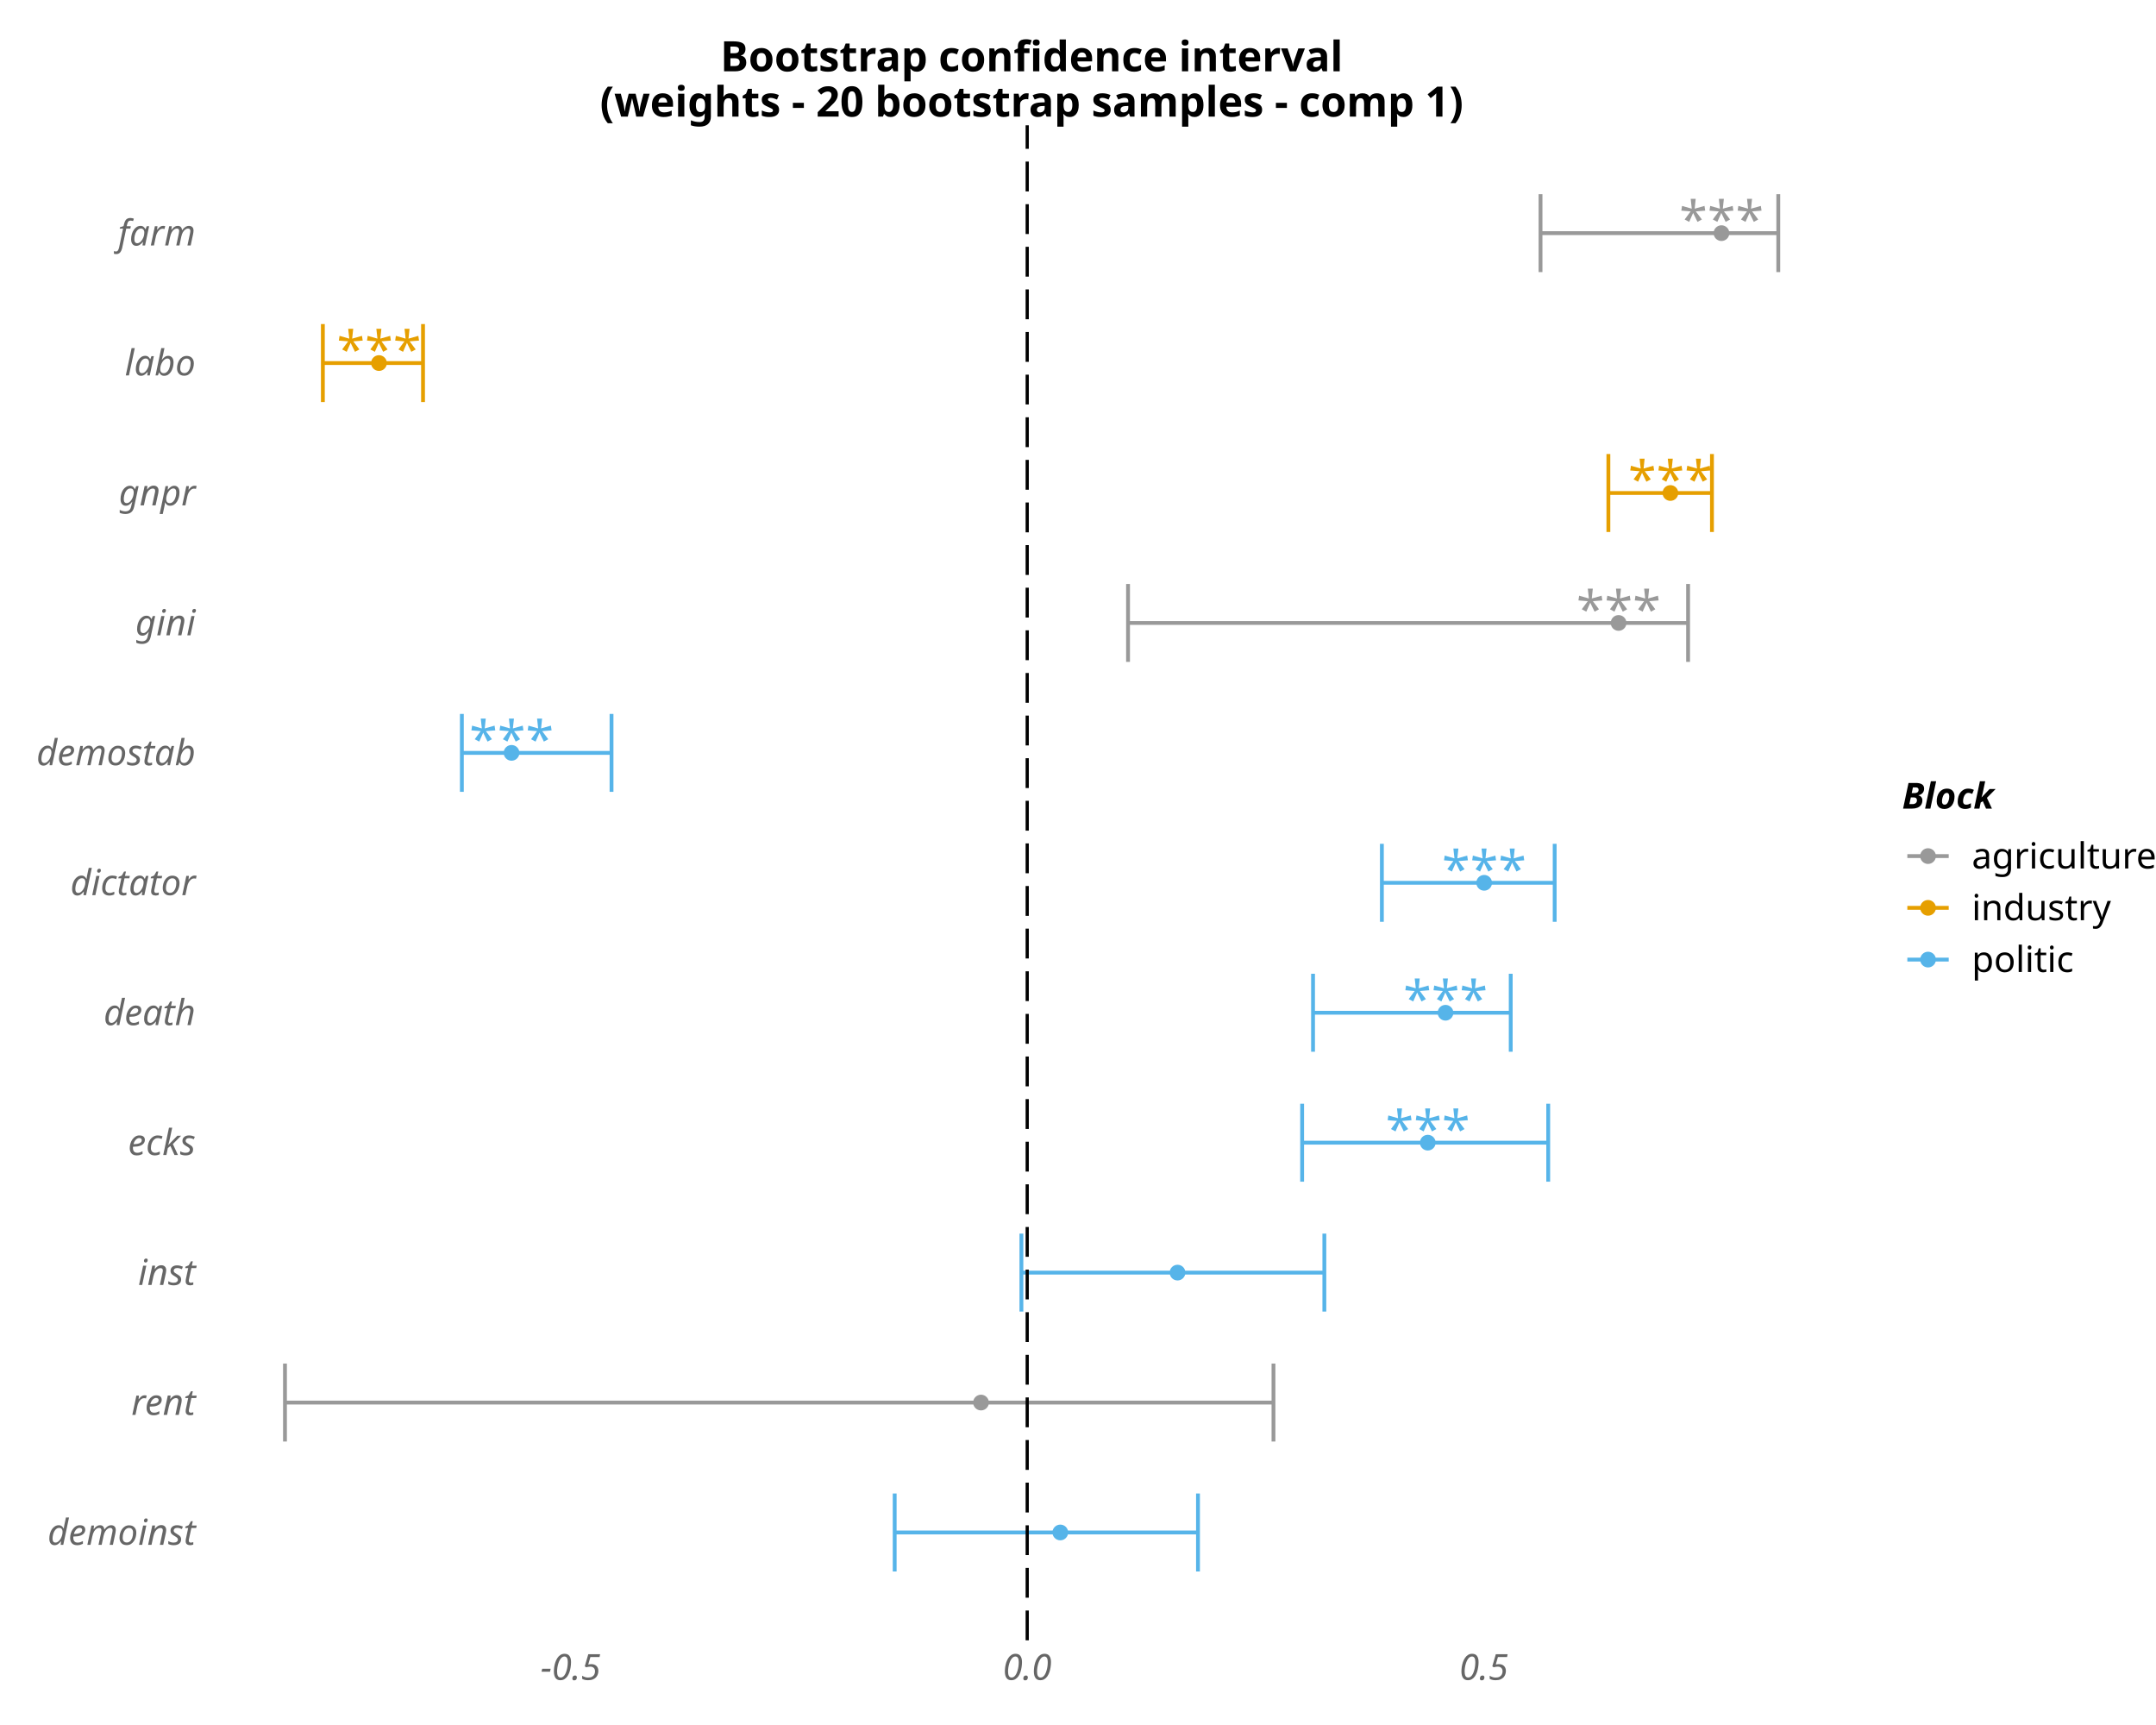
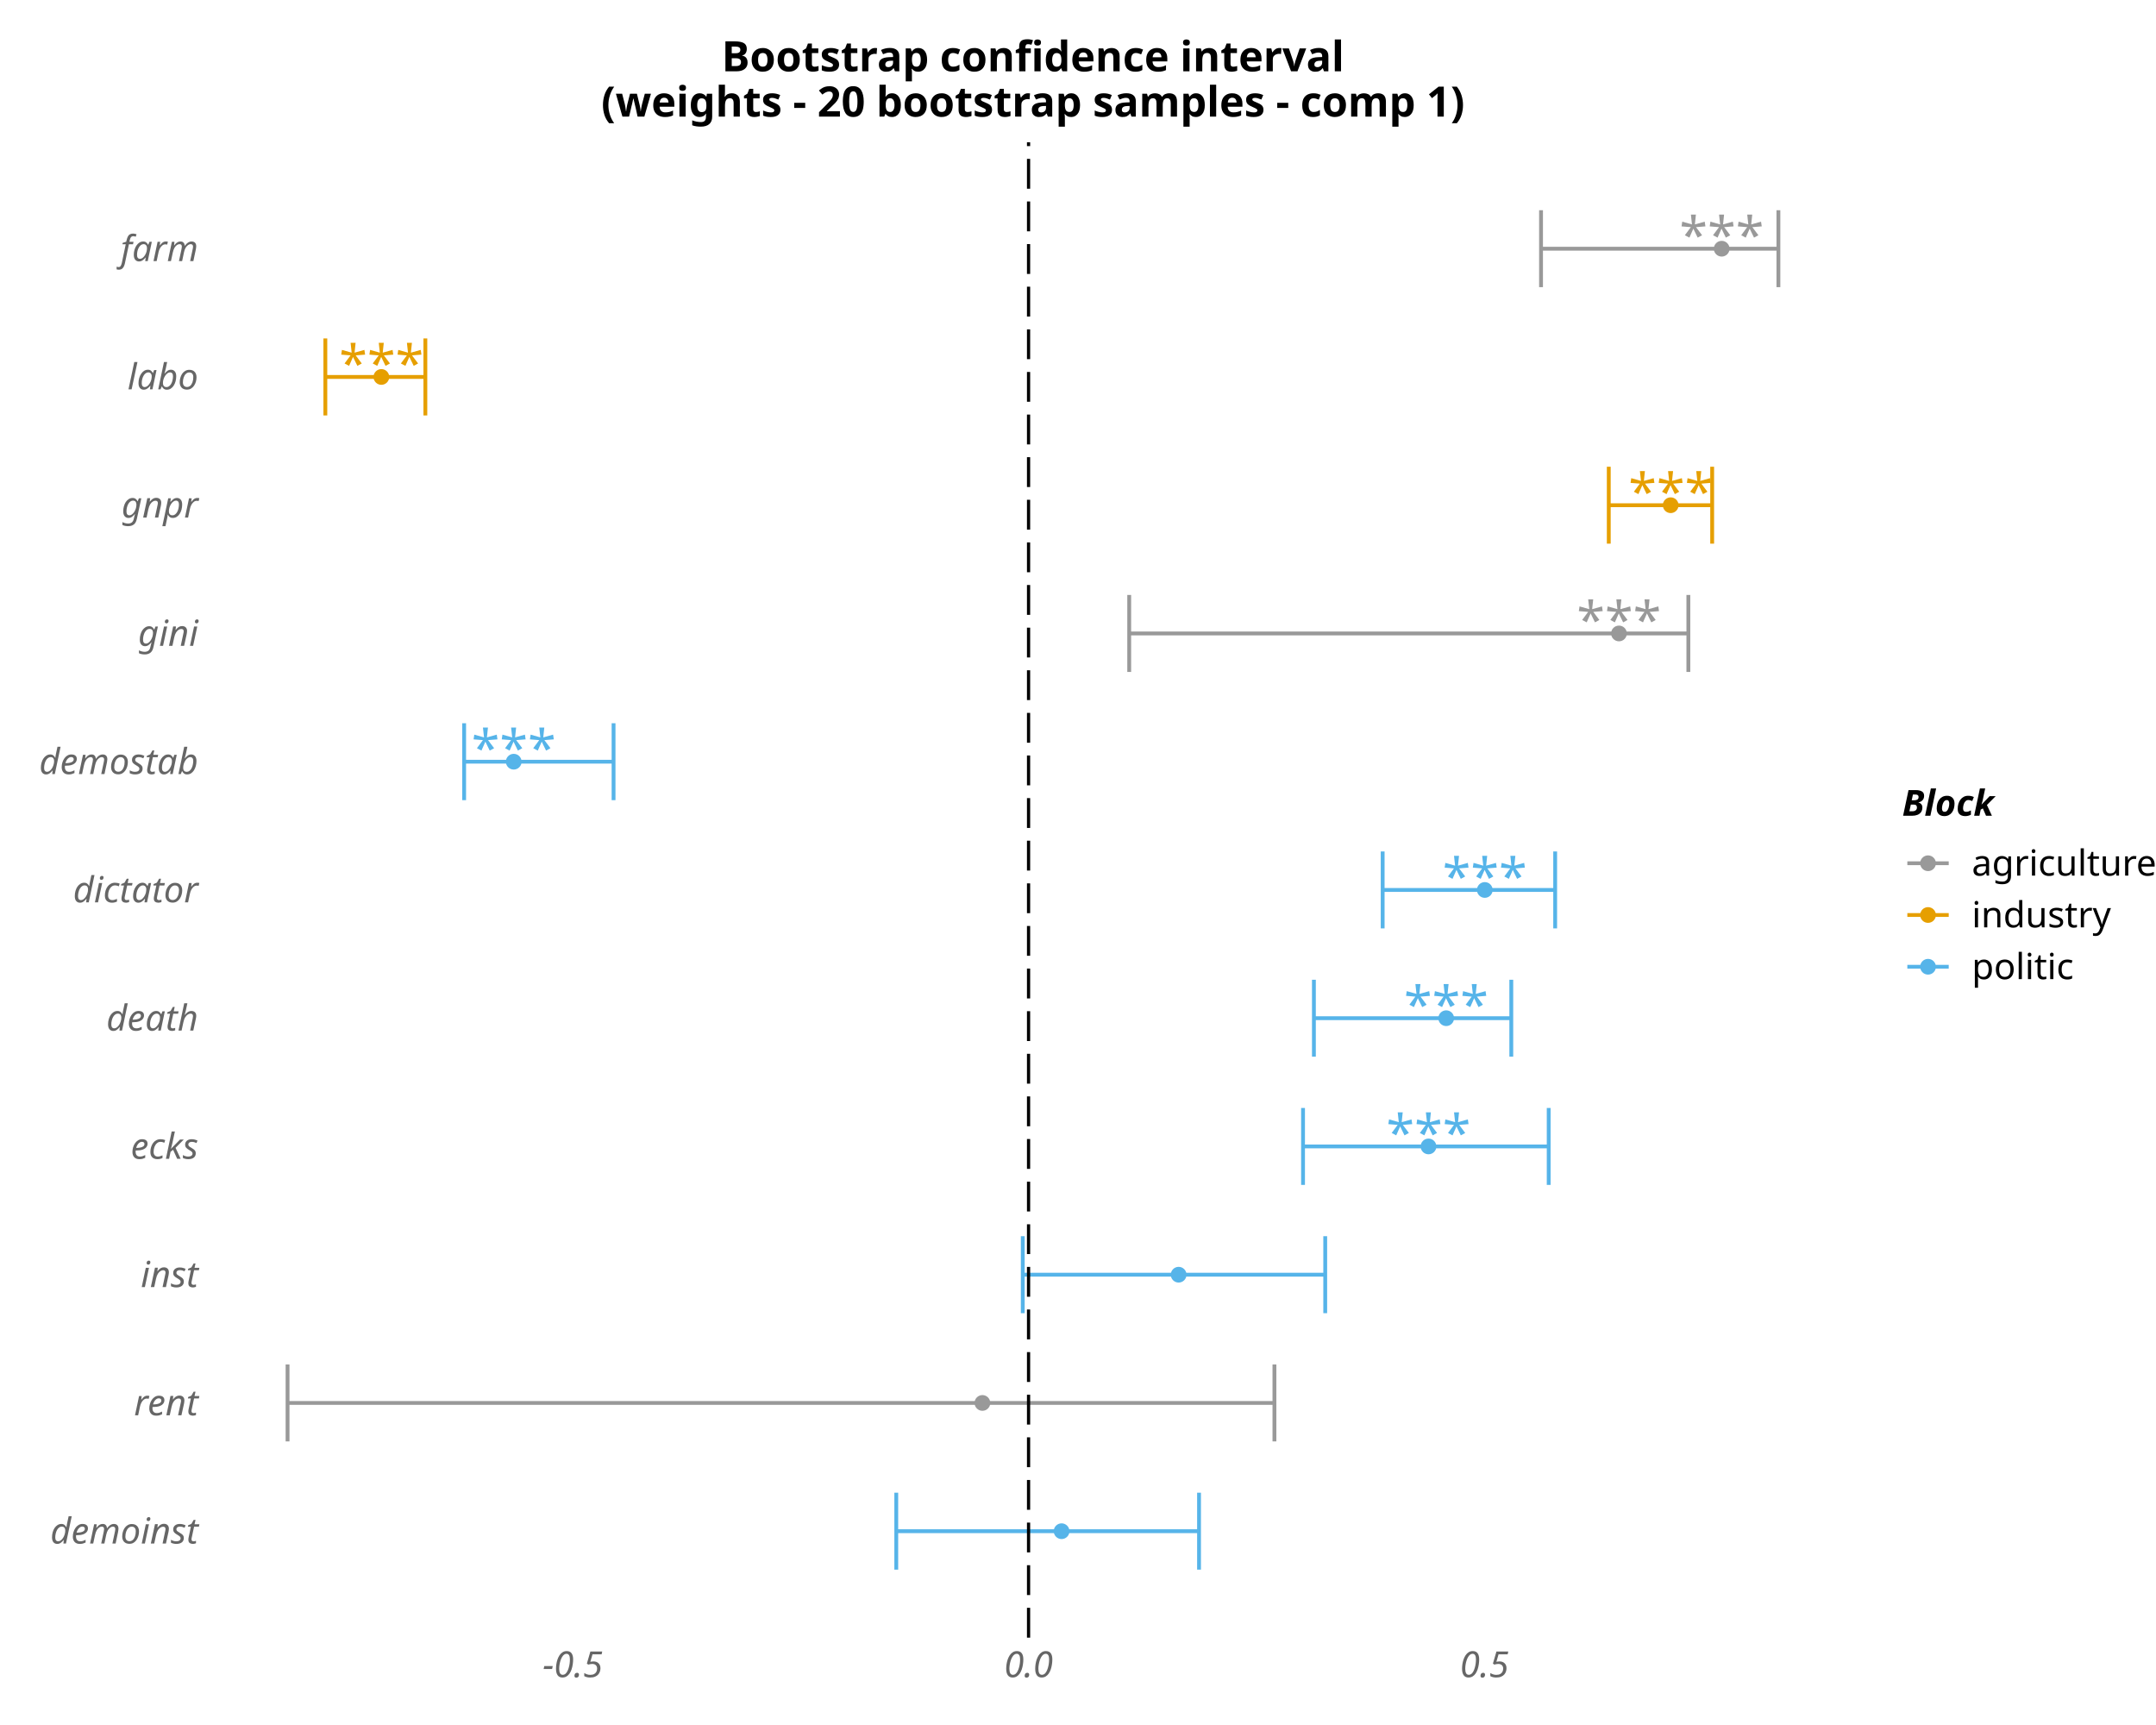
<svg xmlns="http://www.w3.org/2000/svg" class="svglite" data-engine-version="2.0" width="720.00pt" height="576.00pt" viewBox="0 0 720.00 576.00">
  <defs>
    <style type="text/css">
    .svglite line, .svglite polyline, .svglite polygon, .svglite path, .svglite rect, .svglite circle {
      fill: none;
      stroke: #000000;
      stroke-linecap: round;
      stroke-linejoin: round;
      stroke-miterlimit: 10.00;
    }
  </style>
  </defs>
  <rect width="100%" height="100%" style="stroke: none; fill: #FFFFFF;" />
  <defs>
    <clipPath id="cpMC4wMHw3MjAuMDB8MC4wMHw1NzYuMDA=">
      <rect x="0.00" y="0.00" width="720.00" height="576.00" />
    </clipPath>
  </defs>
  <g clip-path="url(#cpMC4wMHw3MjAuMDB8MC4wMHw1NzYuMDA=)">
    <rect x="0.00" y="0.00" width="720.00" height="576.00" style="stroke-width: 1.07; stroke: #FFFFFF; fill: #FFFFFF;" />
  </g>
  <defs>
-     <clipPath id="cpNzAuMjR8NjE4Ljc5fDQxLjgzfDU0Ny43Mw==">
-       <rect x="70.24" y="41.83" width="548.56" height="505.89" />
+     <clipPath id="cpNzEuMTN8NjE4Ljc5fDQ3LjUwfDU0Ni44Mw==">
+       <rect x="71.13" y="47.50" width="547.66" height="499.33" />
    </clipPath>
  </defs>
-   <g clip-path="url(#cpNzAuMjR8NjE4Ljc5fDQxLjgzfDU0Ny43Mw==)">
-     <rect x="70.24" y="41.83" width="548.56" height="505.89" style="stroke-width: 1.07; stroke: none; fill: #FFFFFF;" />
-     <circle cx="574.89" cy="77.85" r="2.27" style="stroke-width: 0.71; stroke: #999999; fill: #999999;" />
-     <circle cx="126.56" cy="121.23" r="2.27" style="stroke-width: 0.71; stroke: #E69F00; fill: #E69F00;" />
-     <circle cx="557.83" cy="164.62" r="2.27" style="stroke-width: 0.71; stroke: #E69F00; fill: #E69F00;" />
-     <circle cx="540.53" cy="208.01" r="2.27" style="stroke-width: 0.71; stroke: #999999; fill: #999999;" />
-     <circle cx="170.83" cy="251.39" r="2.27" style="stroke-width: 0.71; stroke: #56B4E9; fill: #56B4E9;" />
-     <circle cx="495.64" cy="294.78" r="2.27" style="stroke-width: 0.71; stroke: #56B4E9; fill: #56B4E9;" />
-     <circle cx="482.73" cy="338.17" r="2.27" style="stroke-width: 0.71; stroke: #56B4E9; fill: #56B4E9;" />
-     <circle cx="476.81" cy="381.55" r="2.27" style="stroke-width: 0.71; stroke: #56B4E9; fill: #56B4E9;" />
-     <circle cx="393.24" cy="424.94" r="2.27" style="stroke-width: 0.71; stroke: #56B4E9; fill: #56B4E9;" />
-     <circle cx="327.61" cy="468.33" r="2.27" style="stroke-width: 0.71; stroke: #999999; fill: #999999;" />
-     <circle cx="354.09" cy="511.71" r="2.27" style="stroke-width: 0.71; stroke: #56B4E9; fill: #56B4E9;" />
-     <polyline points="593.86,90.86 593.86,64.83 " style="stroke-width: 1.28; stroke: #999999; stroke-linecap: butt;" />
-     <polyline points="593.86,77.85 514.46,77.85 " style="stroke-width: 1.28; stroke: #999999; stroke-linecap: butt;" />
-     <polyline points="514.46,90.86 514.46,64.83 " style="stroke-width: 1.28; stroke: #999999; stroke-linecap: butt;" />
-     <polyline points="141.27,134.25 141.27,108.22 " style="stroke-width: 1.28; stroke: #E69F00; stroke-linecap: butt;" />
-     <polyline points="141.27,121.23 107.82,121.23 " style="stroke-width: 1.28; stroke: #E69F00; stroke-linecap: butt;" />
-     <polyline points="107.82,134.25 107.82,108.22 " style="stroke-width: 1.28; stroke: #E69F00; stroke-linecap: butt;" />
-     <polyline points="571.71,177.64 571.71,151.60 " style="stroke-width: 1.28; stroke: #E69F00; stroke-linecap: butt;" />
-     <polyline points="571.71,164.62 537.12,164.62 " style="stroke-width: 1.28; stroke: #E69F00; stroke-linecap: butt;" />
-     <polyline points="537.12,177.64 537.12,151.60 " style="stroke-width: 1.28; stroke: #E69F00; stroke-linecap: butt;" />
-     <polyline points="563.74,221.02 563.74,194.99 " style="stroke-width: 1.28; stroke: #999999; stroke-linecap: butt;" />
-     <polyline points="563.74,208.01 376.71,208.01 " style="stroke-width: 1.28; stroke: #999999; stroke-linecap: butt;" />
-     <polyline points="376.71,221.02 376.71,194.99 " style="stroke-width: 1.28; stroke: #999999; stroke-linecap: butt;" />
-     <polyline points="204.22,264.41 204.22,238.38 " style="stroke-width: 1.28; stroke: #56B4E9; stroke-linecap: butt;" />
-     <polyline points="204.22,251.39 154.24,251.39 " style="stroke-width: 1.28; stroke: #56B4E9; stroke-linecap: butt;" />
-     <polyline points="154.24,264.41 154.24,238.38 " style="stroke-width: 1.28; stroke: #56B4E9; stroke-linecap: butt;" />
-     <polyline points="519.19,307.80 519.19,281.76 " style="stroke-width: 1.28; stroke: #56B4E9; stroke-linecap: butt;" />
-     <polyline points="519.19,294.78 461.48,294.78 " style="stroke-width: 1.28; stroke: #56B4E9; stroke-linecap: butt;" />
-     <polyline points="461.48,307.80 461.48,281.76 " style="stroke-width: 1.28; stroke: #56B4E9; stroke-linecap: butt;" />
-     <polyline points="504.51,351.18 504.51,325.15 " style="stroke-width: 1.28; stroke: #56B4E9; stroke-linecap: butt;" />
-     <polyline points="504.51,338.17 438.49,338.17 " style="stroke-width: 1.28; stroke: #56B4E9; stroke-linecap: butt;" />
-     <polyline points="438.49,351.18 438.49,325.15 " style="stroke-width: 1.28; stroke: #56B4E9; stroke-linecap: butt;" />
-     <polyline points="517.03,394.57 517.03,368.54 " style="stroke-width: 1.28; stroke: #56B4E9; stroke-linecap: butt;" />
-     <polyline points="517.03,381.55 434.85,381.55 " style="stroke-width: 1.28; stroke: #56B4E9; stroke-linecap: butt;" />
-     <polyline points="434.85,394.57 434.85,368.54 " style="stroke-width: 1.28; stroke: #56B4E9; stroke-linecap: butt;" />
-     <polyline points="442.27,437.96 442.27,411.92 " style="stroke-width: 1.28; stroke: #56B4E9; stroke-linecap: butt;" />
-     <polyline points="442.27,424.94 341.10,424.94 " style="stroke-width: 1.28; stroke: #56B4E9; stroke-linecap: butt;" />
-     <polyline points="341.10,437.96 341.10,411.92 " style="stroke-width: 1.28; stroke: #56B4E9; stroke-linecap: butt;" />
-     <polyline points="425.28,481.34 425.28,455.31 " style="stroke-width: 1.28; stroke: #999999; stroke-linecap: butt;" />
-     <polyline points="425.28,468.33 95.17,468.33 " style="stroke-width: 1.28; stroke: #999999; stroke-linecap: butt;" />
-     <polyline points="95.17,481.34 95.17,455.31 " style="stroke-width: 1.28; stroke: #999999; stroke-linecap: butt;" />
-     <polyline points="400.07,524.73 400.07,498.70 " style="stroke-width: 1.28; stroke: #56B4E9; stroke-linecap: butt;" />
-     <polyline points="400.07,511.71 298.78,511.71 " style="stroke-width: 1.28; stroke: #56B4E9; stroke-linecap: butt;" />
-     <polyline points="298.78,524.73 298.78,498.70 " style="stroke-width: 1.28; stroke: #56B4E9; stroke-linecap: butt;" />
-     <line x1="343.04" y1="547.73" x2="343.04" y2="41.83" style="stroke-width: 1.07; stroke-dasharray: 9.96,4.27; stroke-linecap: butt;" />
-     <text x="574.89" y="79.38" text-anchor="middle" style="font-size: 17.07px; fill: #999999; font-family: sans;" textLength="19.94px" lengthAdjust="spacingAndGlyphs">***</text>
-     <text x="126.56" y="122.77" text-anchor="middle" style="font-size: 17.07px; fill: #E69F00; font-family: sans;" textLength="19.94px" lengthAdjust="spacingAndGlyphs">***</text>
-     <text x="557.83" y="166.15" text-anchor="middle" style="font-size: 17.07px; fill: #E69F00; font-family: sans;" textLength="19.94px" lengthAdjust="spacingAndGlyphs">***</text>
-     <text x="540.53" y="209.54" text-anchor="middle" style="font-size: 17.07px; fill: #999999; font-family: sans;" textLength="19.94px" lengthAdjust="spacingAndGlyphs">***</text>
-     <text x="170.83" y="252.93" text-anchor="middle" style="font-size: 17.07px; fill: #56B4E9; font-family: sans;" textLength="19.94px" lengthAdjust="spacingAndGlyphs">***</text>
-     <text x="495.64" y="296.32" text-anchor="middle" style="font-size: 17.07px; fill: #56B4E9; font-family: sans;" textLength="19.94px" lengthAdjust="spacingAndGlyphs">***</text>
-     <text x="482.73" y="339.70" text-anchor="middle" style="font-size: 17.07px; fill: #56B4E9; font-family: sans;" textLength="19.94px" lengthAdjust="spacingAndGlyphs">***</text>
-     <text x="476.81" y="383.09" text-anchor="middle" style="font-size: 17.07px; fill: #56B4E9; font-family: sans;" textLength="19.94px" lengthAdjust="spacingAndGlyphs">***</text>
+   <g clip-path="url(#cpNzEuMTN8NjE4Ljc5fDQ3LjUwfDU0Ni44Mw==)">
+     <rect x="71.13" y="47.50" width="547.66" height="499.33" style="stroke-width: 1.07; stroke: none; fill: #FFFFFF;" />
+     <circle cx="574.96" cy="83.05" r="2.27" style="stroke-width: 0.71; stroke: #999999; fill: #999999;" />
+     <circle cx="127.36" cy="125.87" r="2.27" style="stroke-width: 0.71; stroke: #E69F00; fill: #E69F00;" />
+     <circle cx="557.93" cy="168.70" r="2.27" style="stroke-width: 0.71; stroke: #E69F00; fill: #E69F00;" />
+     <circle cx="540.66" cy="211.52" r="2.27" style="stroke-width: 0.71; stroke: #999999; fill: #999999;" />
+     <circle cx="171.56" cy="254.34" r="2.27" style="stroke-width: 0.71; stroke: #56B4E9; fill: #56B4E9;" />
+     <circle cx="495.85" cy="297.17" r="2.27" style="stroke-width: 0.71; stroke: #56B4E9; fill: #56B4E9;" />
+     <circle cx="482.96" cy="339.99" r="2.27" style="stroke-width: 0.71; stroke: #56B4E9; fill: #56B4E9;" />
+     <circle cx="477.05" cy="382.81" r="2.27" style="stroke-width: 0.71; stroke: #56B4E9; fill: #56B4E9;" />
+     <circle cx="393.61" cy="425.64" r="2.27" style="stroke-width: 0.71; stroke: #56B4E9; fill: #56B4E9;" />
+     <circle cx="328.08" cy="468.46" r="2.27" style="stroke-width: 0.71; stroke: #999999; fill: #999999;" />
+     <circle cx="354.52" cy="511.29" r="2.27" style="stroke-width: 0.71; stroke: #56B4E9; fill: #56B4E9;" />
+     <polyline points="593.90,95.89 593.90,70.20 " style="stroke-width: 1.28; stroke: #999999; stroke-linecap: butt;" />
+     <polyline points="593.90,83.05 514.63,83.05 " style="stroke-width: 1.28; stroke: #999999; stroke-linecap: butt;" />
+     <polyline points="514.63,95.89 514.63,70.20 " style="stroke-width: 1.28; stroke: #999999; stroke-linecap: butt;" />
+     <polyline points="142.05,138.72 142.05,113.02 " style="stroke-width: 1.28; stroke: #E69F00; stroke-linecap: butt;" />
+     <polyline points="142.05,125.87 108.65,125.87 " style="stroke-width: 1.28; stroke: #E69F00; stroke-linecap: butt;" />
+     <polyline points="108.65,138.72 108.65,113.02 " style="stroke-width: 1.28; stroke: #E69F00; stroke-linecap: butt;" />
+     <polyline points="571.78,181.54 571.78,155.85 " style="stroke-width: 1.28; stroke: #E69F00; stroke-linecap: butt;" />
+     <polyline points="571.78,168.70 537.25,168.70 " style="stroke-width: 1.28; stroke: #E69F00; stroke-linecap: butt;" />
+     <polyline points="537.25,181.54 537.25,155.85 " style="stroke-width: 1.28; stroke: #E69F00; stroke-linecap: butt;" />
+     <polyline points="563.83,224.37 563.83,198.67 " style="stroke-width: 1.28; stroke: #999999; stroke-linecap: butt;" />
+     <polyline points="563.83,211.52 377.10,211.52 " style="stroke-width: 1.28; stroke: #999999; stroke-linecap: butt;" />
+     <polyline points="377.10,224.37 377.10,198.67 " style="stroke-width: 1.28; stroke: #999999; stroke-linecap: butt;" />
+     <polyline points="204.90,267.19 204.90,241.50 " style="stroke-width: 1.28; stroke: #56B4E9; stroke-linecap: butt;" />
+     <polyline points="204.90,254.34 155.00,254.34 " style="stroke-width: 1.28; stroke: #56B4E9; stroke-linecap: butt;" />
+     <polyline points="155.00,267.19 155.00,241.50 " style="stroke-width: 1.28; stroke: #56B4E9; stroke-linecap: butt;" />
+     <polyline points="519.35,310.01 519.35,284.32 " style="stroke-width: 1.28; stroke: #56B4E9; stroke-linecap: butt;" />
+     <polyline points="519.35,297.17 461.74,297.17 " style="stroke-width: 1.28; stroke: #56B4E9; stroke-linecap: butt;" />
+     <polyline points="461.74,310.01 461.74,284.32 " style="stroke-width: 1.28; stroke: #56B4E9; stroke-linecap: butt;" />
+     <polyline points="504.70,352.84 504.70,327.14 " style="stroke-width: 1.28; stroke: #56B4E9; stroke-linecap: butt;" />
+     <polyline points="504.70,339.99 438.78,339.99 " style="stroke-width: 1.28; stroke: #56B4E9; stroke-linecap: butt;" />
+     <polyline points="438.78,352.84 438.78,327.14 " style="stroke-width: 1.28; stroke: #56B4E9; stroke-linecap: butt;" />
+     <polyline points="517.19,395.66 517.19,369.97 " style="stroke-width: 1.28; stroke: #56B4E9; stroke-linecap: butt;" />
+     <polyline points="517.19,382.81 435.15,382.81 " style="stroke-width: 1.28; stroke: #56B4E9; stroke-linecap: butt;" />
+     <polyline points="435.15,395.66 435.15,369.97 " style="stroke-width: 1.28; stroke: #56B4E9; stroke-linecap: butt;" />
+     <polyline points="442.56,438.49 442.56,412.79 " style="stroke-width: 1.28; stroke: #56B4E9; stroke-linecap: butt;" />
+     <polyline points="442.56,425.64 341.55,425.64 " style="stroke-width: 1.28; stroke: #56B4E9; stroke-linecap: butt;" />
+     <polyline points="341.55,438.49 341.55,412.79 " style="stroke-width: 1.28; stroke: #56B4E9; stroke-linecap: butt;" />
+     <polyline points="425.60,481.31 425.60,455.61 " style="stroke-width: 1.28; stroke: #999999; stroke-linecap: butt;" />
+     <polyline points="425.60,468.46 96.03,468.46 " style="stroke-width: 1.28; stroke: #999999; stroke-linecap: butt;" />
+     <polyline points="96.03,481.31 96.03,455.61 " style="stroke-width: 1.28; stroke: #999999; stroke-linecap: butt;" />
+     <polyline points="400.42,524.13 400.42,498.44 " style="stroke-width: 1.28; stroke: #56B4E9; stroke-linecap: butt;" />
+     <polyline points="400.42,511.29 299.31,511.29 " style="stroke-width: 1.28; stroke: #56B4E9; stroke-linecap: butt;" />
+     <polyline points="299.31,524.13 299.31,498.44 " style="stroke-width: 1.28; stroke: #56B4E9; stroke-linecap: butt;" />
+     <line x1="343.49" y1="546.83" x2="343.49" y2="47.50" style="stroke-width: 1.07; stroke-dasharray: 9.96,4.27; stroke-linecap: butt;" />
+     <text x="574.96" y="84.64" text-anchor="middle" style="font-size: 17.07px; fill: #999999; font-family: sans;" textLength="19.94px" lengthAdjust="spacingAndGlyphs">***</text>
+     <text x="127.36" y="127.46" text-anchor="middle" style="font-size: 17.07px; fill: #E69F00; font-family: sans;" textLength="19.94px" lengthAdjust="spacingAndGlyphs">***</text>
+     <text x="557.93" y="170.29" text-anchor="middle" style="font-size: 17.07px; fill: #E69F00; font-family: sans;" textLength="19.94px" lengthAdjust="spacingAndGlyphs">***</text>
+     <text x="540.66" y="213.11" text-anchor="middle" style="font-size: 17.07px; fill: #999999; font-family: sans;" textLength="19.94px" lengthAdjust="spacingAndGlyphs">***</text>
+     <text x="171.56" y="255.93" text-anchor="middle" style="font-size: 17.07px; fill: #56B4E9; font-family: sans;" textLength="19.94px" lengthAdjust="spacingAndGlyphs">***</text>
+     <text x="495.85" y="298.76" text-anchor="middle" style="font-size: 17.07px; fill: #56B4E9; font-family: sans;" textLength="19.94px" lengthAdjust="spacingAndGlyphs">***</text>
+     <text x="482.96" y="341.58" text-anchor="middle" style="font-size: 17.07px; fill: #56B4E9; font-family: sans;" textLength="19.94px" lengthAdjust="spacingAndGlyphs">***</text>
+     <text x="477.05" y="384.41" text-anchor="middle" style="font-size: 17.07px; fill: #56B4E9; font-family: sans;" textLength="19.94px" lengthAdjust="spacingAndGlyphs">***</text>
  </g>
  <g clip-path="url(#cpMC4wMHw3MjAuMDB8MC4wMHw1NzYuMDA=)">
-     <text x="65.30" y="81.97" text-anchor="end" style="font-size: 12.00px; font-style: italic; fill: #666666; font-family: sans;" textLength="24.00px" lengthAdjust="spacingAndGlyphs">farm</text>
-     <text x="65.30" y="125.36" text-anchor="end" style="font-size: 12.00px; font-style: italic; fill: #666666; font-family: sans;" textLength="22.69px" lengthAdjust="spacingAndGlyphs">labo</text>
-     <text x="65.30" y="168.75" text-anchor="end" style="font-size: 12.00px; font-style: italic; fill: #666666; font-family: sans;" textLength="24.02px" lengthAdjust="spacingAndGlyphs">gnpr</text>
-     <text x="65.30" y="212.14" text-anchor="end" style="font-size: 12.00px; font-style: italic; fill: #666666; font-family: sans;" textLength="18.68px" lengthAdjust="spacingAndGlyphs">gini</text>
-     <text x="65.30" y="255.52" text-anchor="end" style="font-size: 12.00px; font-style: italic; fill: #666666; font-family: sans;" textLength="52.71px" lengthAdjust="spacingAndGlyphs">demostab</text>
-     <text x="65.30" y="298.91" text-anchor="end" style="font-size: 12.00px; font-style: italic; fill: #666666; font-family: sans;" textLength="39.36px" lengthAdjust="spacingAndGlyphs">dictator</text>
-     <text x="65.30" y="342.30" text-anchor="end" style="font-size: 12.00px; font-style: italic; fill: #666666; font-family: sans;" textLength="30.03px" lengthAdjust="spacingAndGlyphs">death</text>
-     <text x="65.30" y="385.68" text-anchor="end" style="font-size: 12.00px; font-style: italic; fill: #666666; font-family: sans;" textLength="24.69px" lengthAdjust="spacingAndGlyphs">ecks</text>
-     <text x="65.30" y="429.07" text-anchor="end" style="font-size: 12.00px; font-style: italic; fill: #666666; font-family: sans;" textLength="18.68px" lengthAdjust="spacingAndGlyphs">inst</text>
-     <text x="65.30" y="472.46" text-anchor="end" style="font-size: 12.00px; font-style: italic; fill: #666666; font-family: sans;" textLength="20.68px" lengthAdjust="spacingAndGlyphs">rent</text>
-     <text x="65.30" y="515.84" text-anchor="end" style="font-size: 12.00px; font-style: italic; fill: #666666; font-family: sans;" textLength="48.70px" lengthAdjust="spacingAndGlyphs">demoinst</text>
-     <text x="190.56" y="560.92" text-anchor="middle" style="font-size: 12.00px; font-style: italic; fill: #666666; font-family: sans;" textLength="20.68px" lengthAdjust="spacingAndGlyphs">-0.5</text>
-     <text x="343.04" y="560.92" text-anchor="middle" style="font-size: 12.00px; font-style: italic; fill: #666666; font-family: sans;" textLength="16.68px" lengthAdjust="spacingAndGlyphs">0.0</text>
-     <text x="495.51" y="560.92" text-anchor="middle" style="font-size: 12.00px; font-style: italic; fill: #666666; font-family: sans;" textLength="16.68px" lengthAdjust="spacingAndGlyphs">0.5</text>
-     <rect x="629.75" y="255.02" width="90.25" height="79.53" style="stroke-width: 1.07; stroke: none; fill: #FFFFFF;" />
-     <text x="635.23" y="270.00" style="font-size: 12.00px; font-weight: bold; font-style: italic; font-family: sans;" textLength="29.35px" lengthAdjust="spacingAndGlyphs">Block</text>
-     <circle cx="643.87" cy="285.86" r="2.27" style="stroke-width: 0.71; stroke: #999999; fill: #999999;" />
-     <line x1="636.96" y1="285.86" x2="650.78" y2="285.86" style="stroke-width: 1.28; stroke: #999999; stroke-linecap: butt;" />
-     <circle cx="643.87" cy="303.14" r="2.27" style="stroke-width: 0.71; stroke: #E69F00; fill: #E69F00;" />
-     <line x1="636.96" y1="303.14" x2="650.78" y2="303.14" style="stroke-width: 1.28; stroke: #E69F00; stroke-linecap: butt;" />
-     <circle cx="643.87" cy="320.42" r="2.27" style="stroke-width: 0.71; stroke: #56B4E9; fill: #56B4E9;" />
-     <line x1="636.96" y1="320.42" x2="650.78" y2="320.42" style="stroke-width: 1.28; stroke: #56B4E9; stroke-linecap: butt;" />
-     <text x="658.49" y="289.99" style="font-size: 12.00px; font-family: sans;" textLength="56.03px" lengthAdjust="spacingAndGlyphs">agriculture</text>
-     <text x="658.49" y="307.27" style="font-size: 12.00px; font-family: sans;" textLength="42.03px" lengthAdjust="spacingAndGlyphs">industry</text>
-     <text x="658.49" y="324.55" style="font-size: 12.00px; font-family: sans;" textLength="30.68px" lengthAdjust="spacingAndGlyphs">politic</text>
-     <text x="344.52" y="23.81" text-anchor="middle" style="font-size: 14.00px; font-weight: bold; font-family: sans;" textLength="184.46px" lengthAdjust="spacingAndGlyphs">Bootstrap confidence interval </text>
-     <text x="344.52" y="38.93" text-anchor="middle" style="font-size: 14.00px; font-weight: bold; font-family: sans;" textLength="265.37px" lengthAdjust="spacingAndGlyphs"> (weights - 20 bootstrap samples - comp 1)</text>
+     <text x="66.20" y="87.18" text-anchor="end" style="font-size: 12.00px; font-style: italic; fill: #666666; font-family: sans;" textLength="24.00px" lengthAdjust="spacingAndGlyphs">farm</text>
+     <text x="66.20" y="130.00" text-anchor="end" style="font-size: 12.00px; font-style: italic; fill: #666666; font-family: sans;" textLength="22.69px" lengthAdjust="spacingAndGlyphs">labo</text>
+     <text x="66.20" y="172.82" text-anchor="end" style="font-size: 12.00px; font-style: italic; fill: #666666; font-family: sans;" textLength="24.02px" lengthAdjust="spacingAndGlyphs">gnpr</text>
+     <text x="66.20" y="215.65" text-anchor="end" style="font-size: 12.00px; font-style: italic; fill: #666666; font-family: sans;" textLength="18.68px" lengthAdjust="spacingAndGlyphs">gini</text>
+     <text x="66.20" y="258.47" text-anchor="end" style="font-size: 12.00px; font-style: italic; fill: #666666; font-family: sans;" textLength="52.71px" lengthAdjust="spacingAndGlyphs">demostab</text>
+     <text x="66.20" y="301.30" text-anchor="end" style="font-size: 12.00px; font-style: italic; fill: #666666; font-family: sans;" textLength="39.36px" lengthAdjust="spacingAndGlyphs">dictator</text>
+     <text x="66.20" y="344.12" text-anchor="end" style="font-size: 12.00px; font-style: italic; fill: #666666; font-family: sans;" textLength="30.03px" lengthAdjust="spacingAndGlyphs">death</text>
+     <text x="66.20" y="386.94" text-anchor="end" style="font-size: 12.00px; font-style: italic; fill: #666666; font-family: sans;" textLength="24.69px" lengthAdjust="spacingAndGlyphs">ecks</text>
+     <text x="66.20" y="429.77" text-anchor="end" style="font-size: 12.00px; font-style: italic; fill: #666666; font-family: sans;" textLength="18.68px" lengthAdjust="spacingAndGlyphs">inst</text>
+     <text x="66.20" y="472.59" text-anchor="end" style="font-size: 12.00px; font-style: italic; fill: #666666; font-family: sans;" textLength="20.68px" lengthAdjust="spacingAndGlyphs">rent</text>
+     <text x="66.20" y="515.41" text-anchor="end" style="font-size: 12.00px; font-style: italic; fill: #666666; font-family: sans;" textLength="48.70px" lengthAdjust="spacingAndGlyphs">demoinst</text>
+     <text x="191.26" y="560.02" text-anchor="middle" style="font-size: 12.00px; font-style: italic; fill: #666666; font-family: sans;" textLength="20.68px" lengthAdjust="spacingAndGlyphs">-0.5</text>
+     <text x="343.49" y="560.02" text-anchor="middle" style="font-size: 12.00px; font-style: italic; fill: #666666; font-family: sans;" textLength="16.68px" lengthAdjust="spacingAndGlyphs">0.0</text>
+     <text x="495.72" y="560.02" text-anchor="middle" style="font-size: 12.00px; font-style: italic; fill: #666666; font-family: sans;" textLength="16.68px" lengthAdjust="spacingAndGlyphs">0.5</text>
+     <rect x="629.75" y="257.40" width="90.25" height="79.53" style="stroke-width: 1.07; stroke: none; fill: #FFFFFF;" />
+     <text x="635.23" y="272.39" style="font-size: 12.00px; font-weight: bold; font-style: italic; font-family: sans;" textLength="29.35px" lengthAdjust="spacingAndGlyphs">Block</text>
+     <circle cx="643.87" cy="288.25" r="2.27" style="stroke-width: 0.71; stroke: #999999; fill: #999999;" />
+     <line x1="636.96" y1="288.25" x2="650.78" y2="288.25" style="stroke-width: 1.28; stroke: #999999; stroke-linecap: butt;" />
+     <circle cx="643.87" cy="305.53" r="2.27" style="stroke-width: 0.71; stroke: #E69F00; fill: #E69F00;" />
+     <line x1="636.96" y1="305.53" x2="650.78" y2="305.53" style="stroke-width: 1.28; stroke: #E69F00; stroke-linecap: butt;" />
+     <circle cx="643.87" cy="322.81" r="2.27" style="stroke-width: 0.71; stroke: #56B4E9; fill: #56B4E9;" />
+     <line x1="636.96" y1="322.81" x2="650.78" y2="322.81" style="stroke-width: 1.28; stroke: #56B4E9; stroke-linecap: butt;" />
+     <text x="658.49" y="292.38" style="font-size: 12.00px; font-family: sans;" textLength="56.03px" lengthAdjust="spacingAndGlyphs">agriculture</text>
+     <text x="658.49" y="309.66" style="font-size: 12.00px; font-family: sans;" textLength="42.03px" lengthAdjust="spacingAndGlyphs">industry</text>
+     <text x="658.49" y="326.94" style="font-size: 12.00px; font-family: sans;" textLength="30.68px" lengthAdjust="spacingAndGlyphs">politic</text>
+     <text x="344.96" y="23.81" text-anchor="middle" style="font-size: 14.00px; font-weight: bold; font-family: sans;" textLength="184.46px" lengthAdjust="spacingAndGlyphs">Bootstrap confidence interval </text>
+     <text x="344.96" y="38.93" text-anchor="middle" style="font-size: 14.00px; font-weight: bold; font-family: sans;" textLength="265.37px" lengthAdjust="spacingAndGlyphs"> (weights - 20 bootstrap samples - comp 1)</text>
  </g>
</svg>
